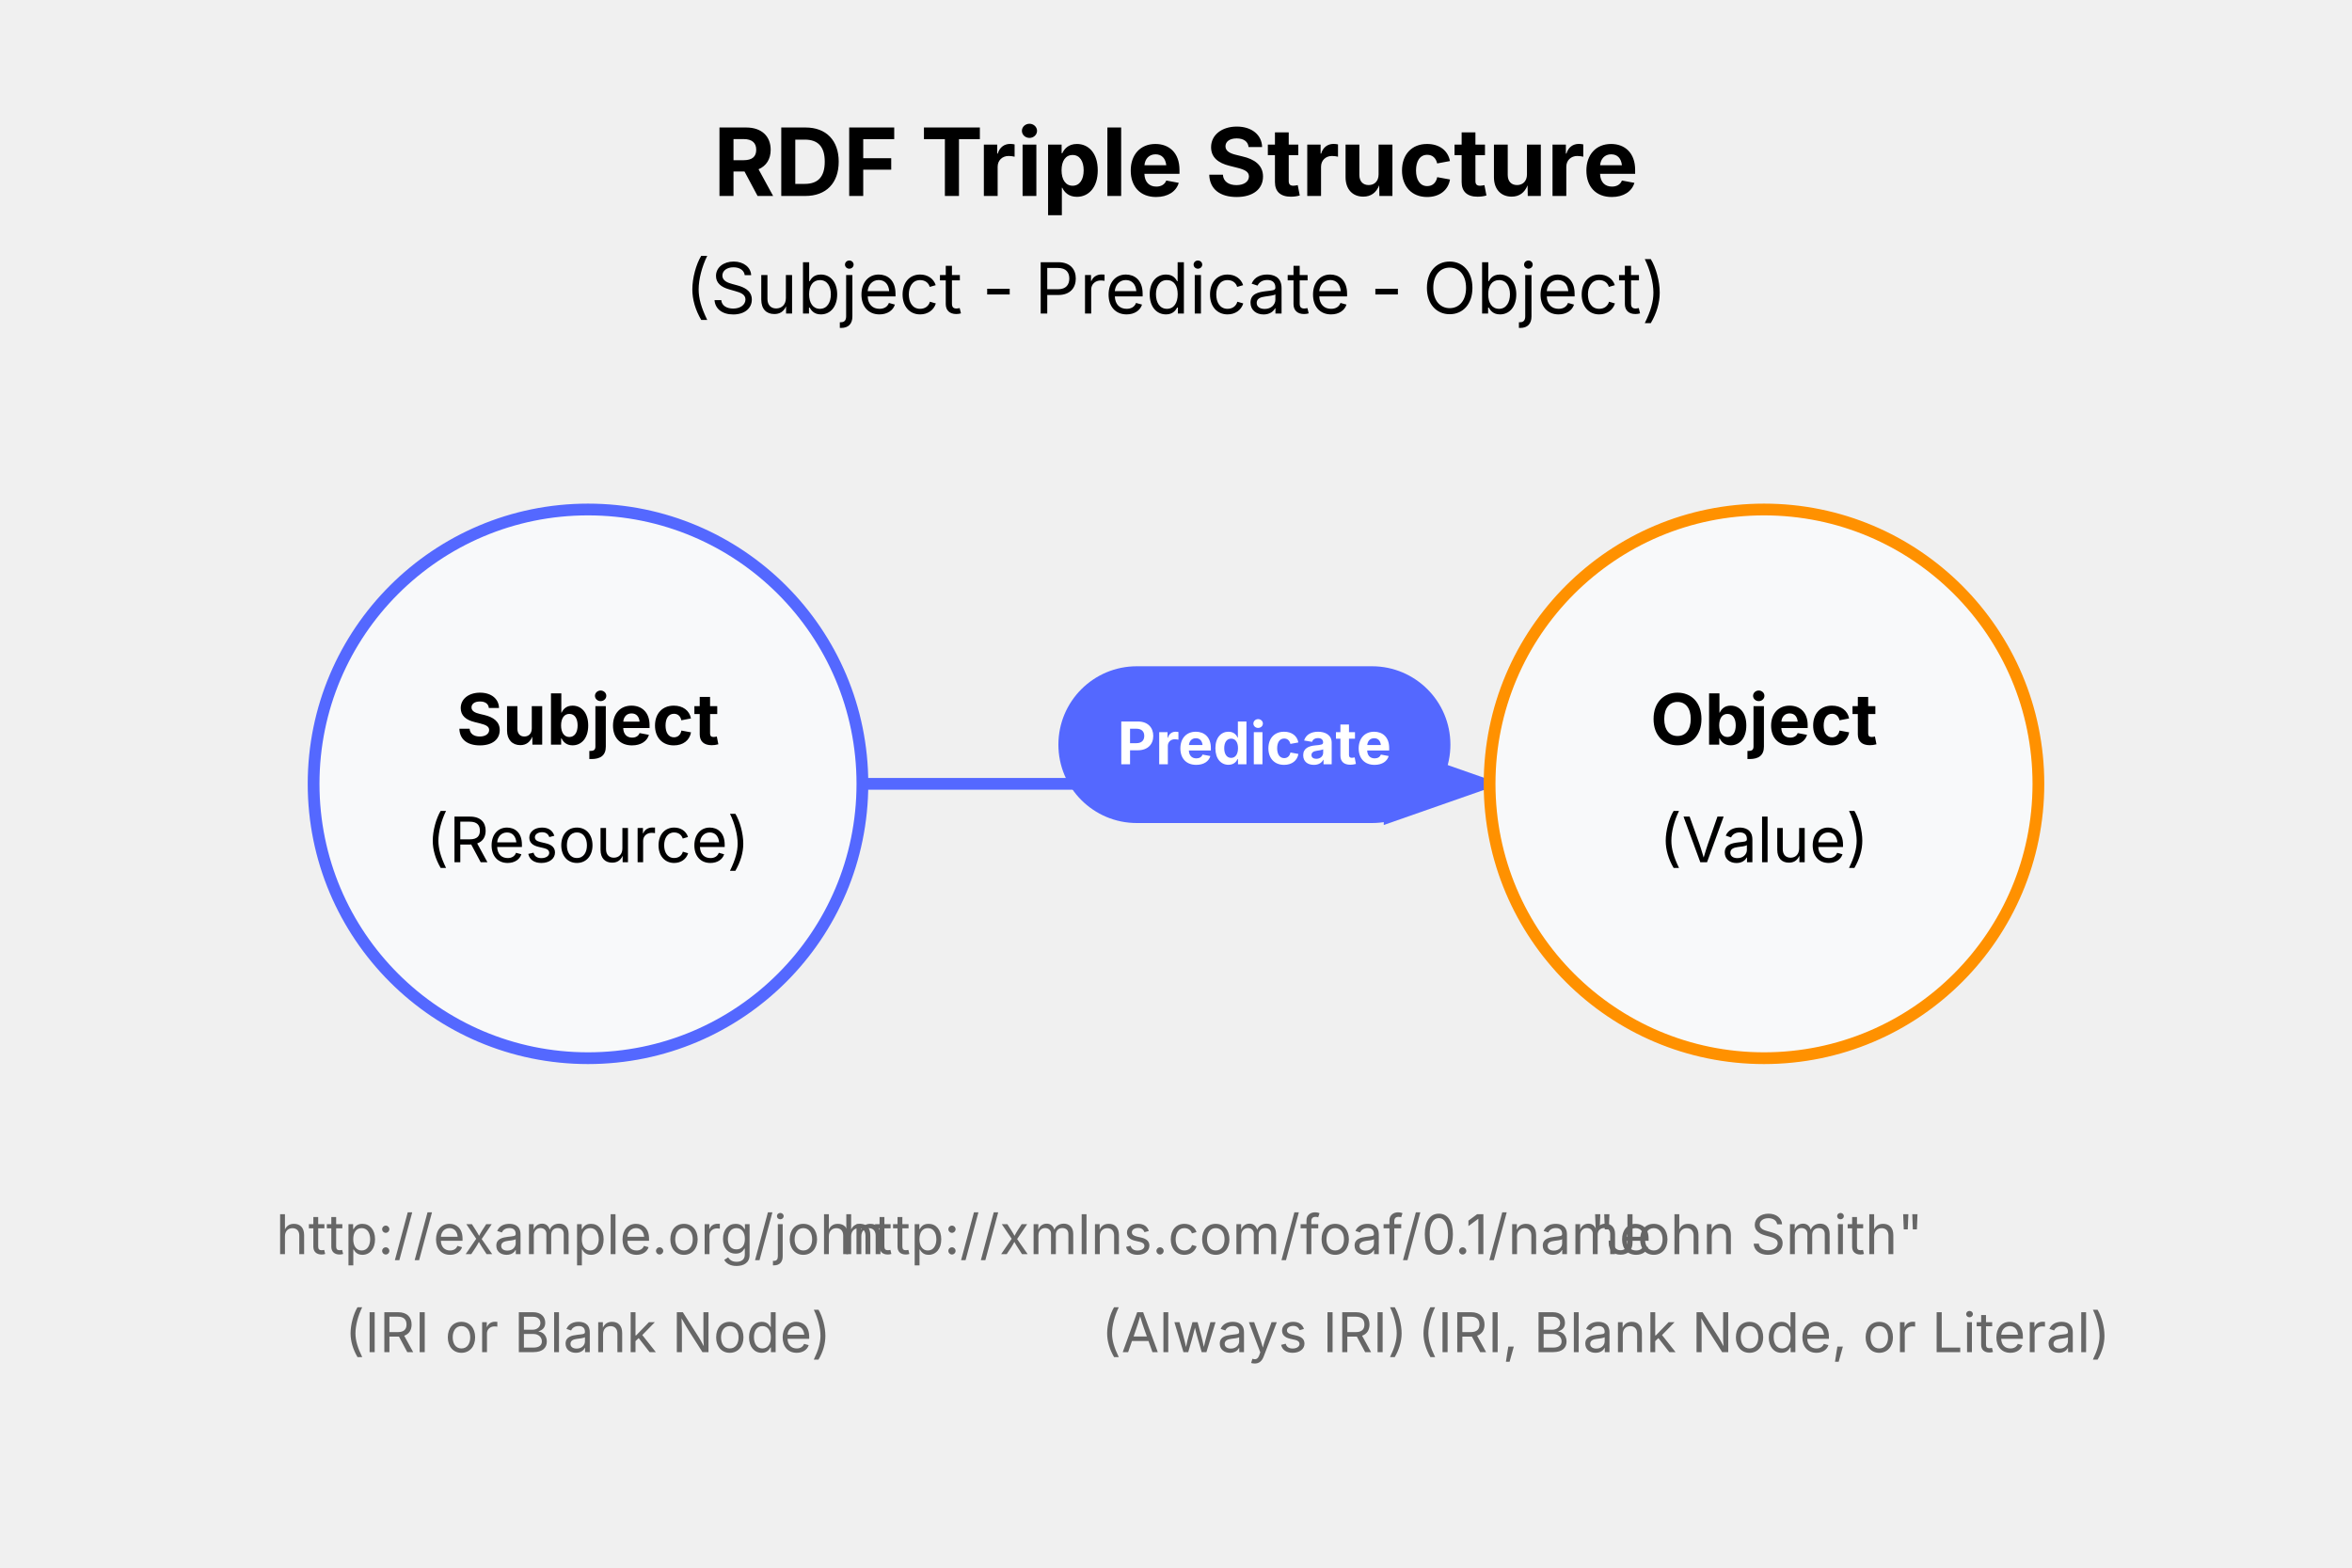
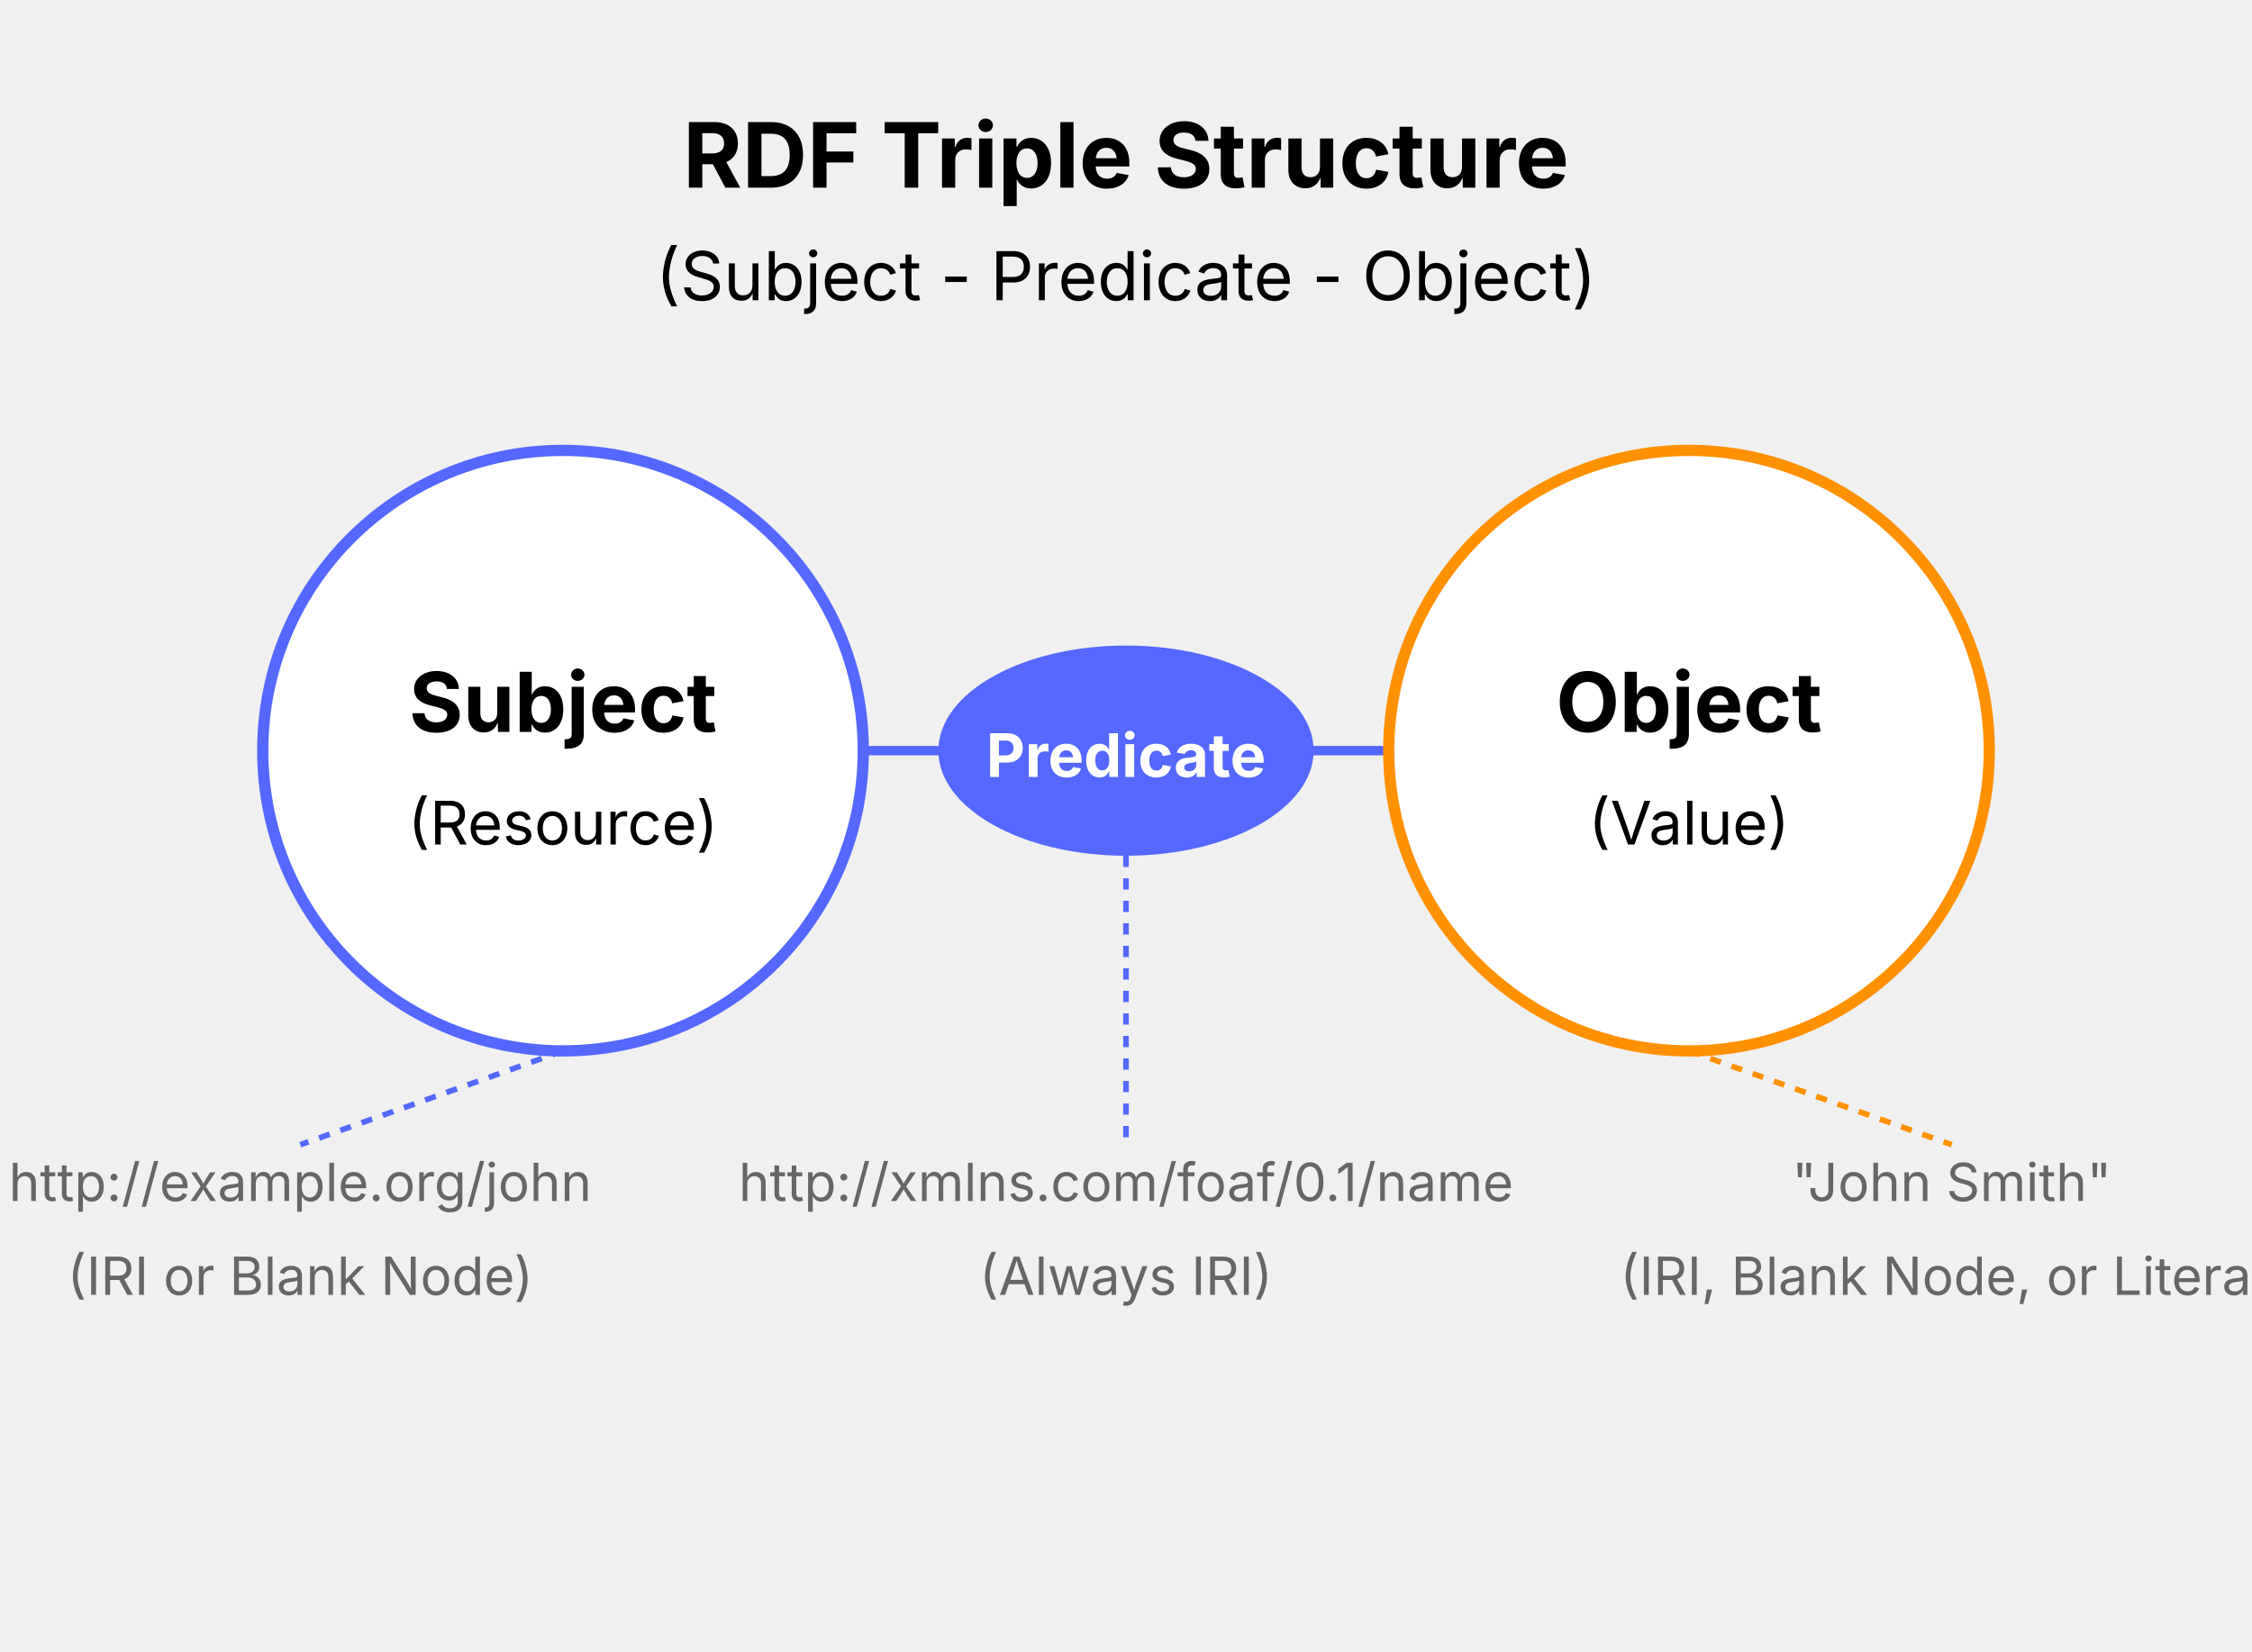
- <svg xmlns="http://www.w3.org/2000/svg" width="600" height="400" viewBox="0 0 600 400">
+ <svg xmlns="http://www.w3.org/2000/svg" width="600" height="440" viewBox="0 0 600 440">
  <defs>
    <marker id="arrowhead" markerWidth="10" markerHeight="7" refX="9" refY="3.5" orient="auto">
      <polygon points="0 0, 10 3.5, 0 7" fill="#5468ff" />
    </marker>
  </defs>
+   <text x="300" y="50" text-anchor="middle" font-family="Inter, sans-serif" font-size="24" font-weight="bold">RDF Triple Structure</text>
+   <text x="300" y="80" text-anchor="middle" font-family="Inter, sans-serif" font-size="18">(Subject
+ 		- Predicate - Object)</text>
  <g>
-     <circle cx="150" cy="200" r="70" fill="#f8f9fa" stroke="#5468ff" stroke-width="3" />
-     <text x="150" y="190" text-anchor="middle" font-family="Inter, sans-serif" font-size="18" font-weight="bold">Subject</text>
-     <text x="150" y="220" text-anchor="middle" font-family="Inter, sans-serif" font-size="16">
+     <circle cx="150" cy="200" r="80" fill="white" stroke="#5468ff" stroke-width="3" />
+     <text x="150" y="195" text-anchor="middle" font-family="Inter, sans-serif" font-size="22" font-weight="bold">Subject</text>
+     <text x="150" y="225" text-anchor="middle" font-family="Inter, sans-serif" font-size="16">
			(Resource)</text>
-     <line x1="220" y1="200" x2="380" y2="200" stroke="#5468ff" stroke-width="3" marker-end="url(#arrowhead)" />
-     <rect x="270" y="170" width="100" height="40" rx="20" fill="#5468ff" />
-     <text x="320" y="195" text-anchor="middle" font-family="Inter, sans-serif" font-size="15" font-weight="bold" fill="white">Predicate</text>
-     <circle cx="450" cy="200" r="70" fill="#f8f9fa" stroke="#ff9100" stroke-width="3" />
-     <text x="450" y="190" text-anchor="middle" font-family="Inter, sans-serif" font-size="18" font-weight="bold">Object</text>
-     <text x="450" y="220" text-anchor="middle" font-family="Inter, sans-serif" font-size="16">
+     <line x1="230" y1="200" x2="370" y2="200" stroke="#5468ff" stroke-width="2.5" />
+     <ellipse cx="300" cy="200" rx="50" ry="28" fill="#5468ff" />
+     <text x="300" y="207" text-anchor="middle" font-family="Inter, sans-serif" font-size="16" font-weight="bold" fill="white">Predicate</text>
+     <circle cx="450" cy="200" r="80" fill="white" stroke="#ff9100" stroke-width="3" />
+     <text x="450" y="195" text-anchor="middle" font-family="Inter, sans-serif" font-size="22" font-weight="bold">Object</text>
+     <text x="450" y="225" text-anchor="middle" font-family="Inter, sans-serif" font-size="16">
			(Value)</text>
  </g>
  <g>
-     <text x="150" y="320" text-anchor="middle" font-family="Inter, sans-serif" font-size="14" fill="#666">
-       <tspan x="150" dy="0">http://example.org/john</tspan>
-       <tspan x="150" dy="25">(IRI or Blank Node)</tspan>
+     <text x="80" y="320" text-anchor="middle" font-family="Inter, sans-serif" font-size="14" fill="#666">
+       <tspan x="80" dy="0">http://example.org/john</tspan>
    </text>
-     <text x="320" y="320" text-anchor="middle" font-family="Inter, sans-serif" font-size="14" fill="#666">
-       <tspan x="320" dy="0">http://xmlns.com/foaf/0.1/name</tspan>
-       <tspan x="320" dy="25">(Always IRI)</tspan>
+     <text x="80" y="345" text-anchor="middle" font-family="Inter, sans-serif" font-size="14" fill="#666">
+       <tspan x="80" dy="0">(IRI or Blank Node)</tspan>
    </text>
-     <text x="450" y="320" text-anchor="middle" font-family="Inter, sans-serif" font-size="14" fill="#666">
-       <tspan x="450" dy="0">"John Smith"</tspan>
-       <tspan x="450" dy="25">(IRI, Blank Node, or Literal)</tspan>
+     <text x="300" y="320" text-anchor="middle" font-family="Inter, sans-serif" font-size="14" fill="#666">
+       <tspan x="300" dy="0">http://xmlns.com/foaf/0.1/name</tspan>
    </text>
+     <text x="300" y="345" text-anchor="middle" font-family="Inter, sans-serif" font-size="14" fill="#666">
+       <tspan x="300" dy="0">(Always IRI)</tspan>
+     </text>
+     <text x="520" y="320" text-anchor="middle" font-family="Inter, sans-serif" font-size="14" fill="#666">
+       <tspan x="520" dy="0">"John Smith"</tspan>
+     </text>
+     <text x="520" y="345" text-anchor="middle" font-family="Inter, sans-serif" font-size="14" fill="#666">
+       <tspan x="520" dy="0">(IRI, Blank Node, or Literal)</tspan>
+     </text>
+     <line x1="150" y1="280" x2="80" y2="305" stroke="#5468ff" stroke-width="1.5" stroke-dasharray="3,3" />
+     <line x1="300" y1="228" x2="300" y2="305" stroke="#5468ff" stroke-width="1.5" stroke-dasharray="3,3" />
+     <line x1="450" y1="280" x2="520" y2="305" stroke="#ff9100" stroke-width="1.5" stroke-dasharray="3,3" />
  </g>
-   <text x="300" y="50" text-anchor="middle" font-family="Inter, sans-serif" font-size="24" font-weight="bold">RDF Triple Structure</text>
-   <text x="300" y="80" text-anchor="middle" font-family="Inter, sans-serif" font-size="18">(Subject
- 		- Predicate - Object)</text>
</svg>
